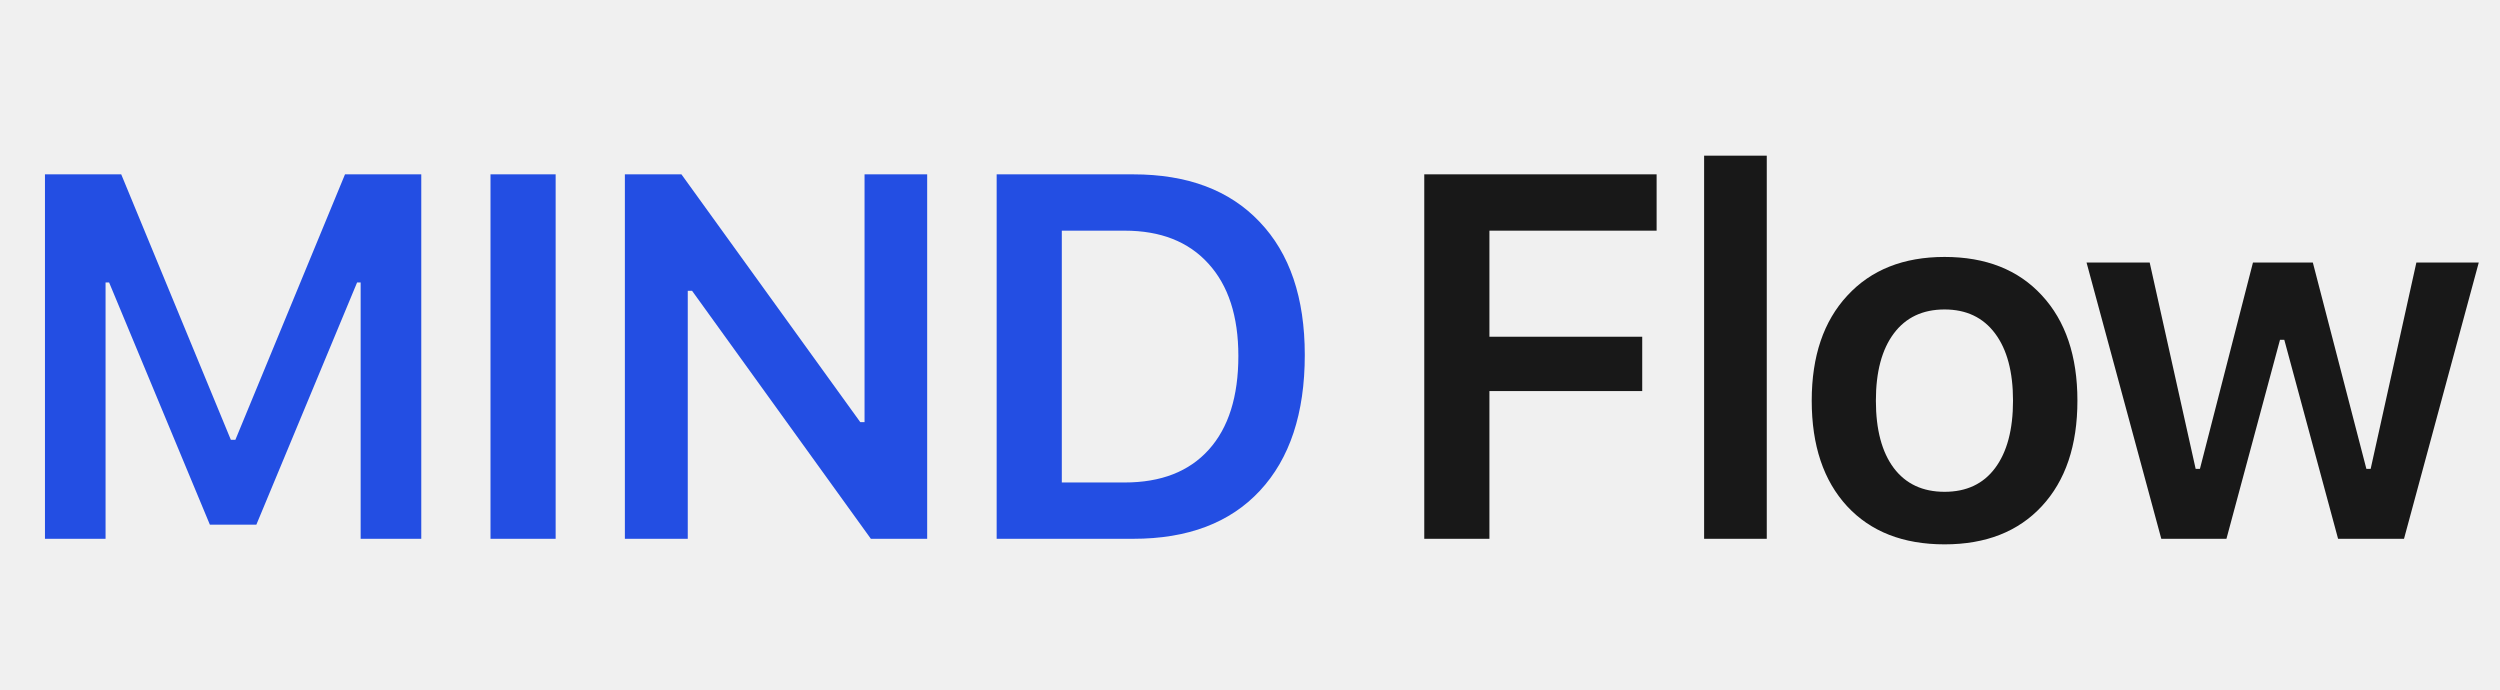
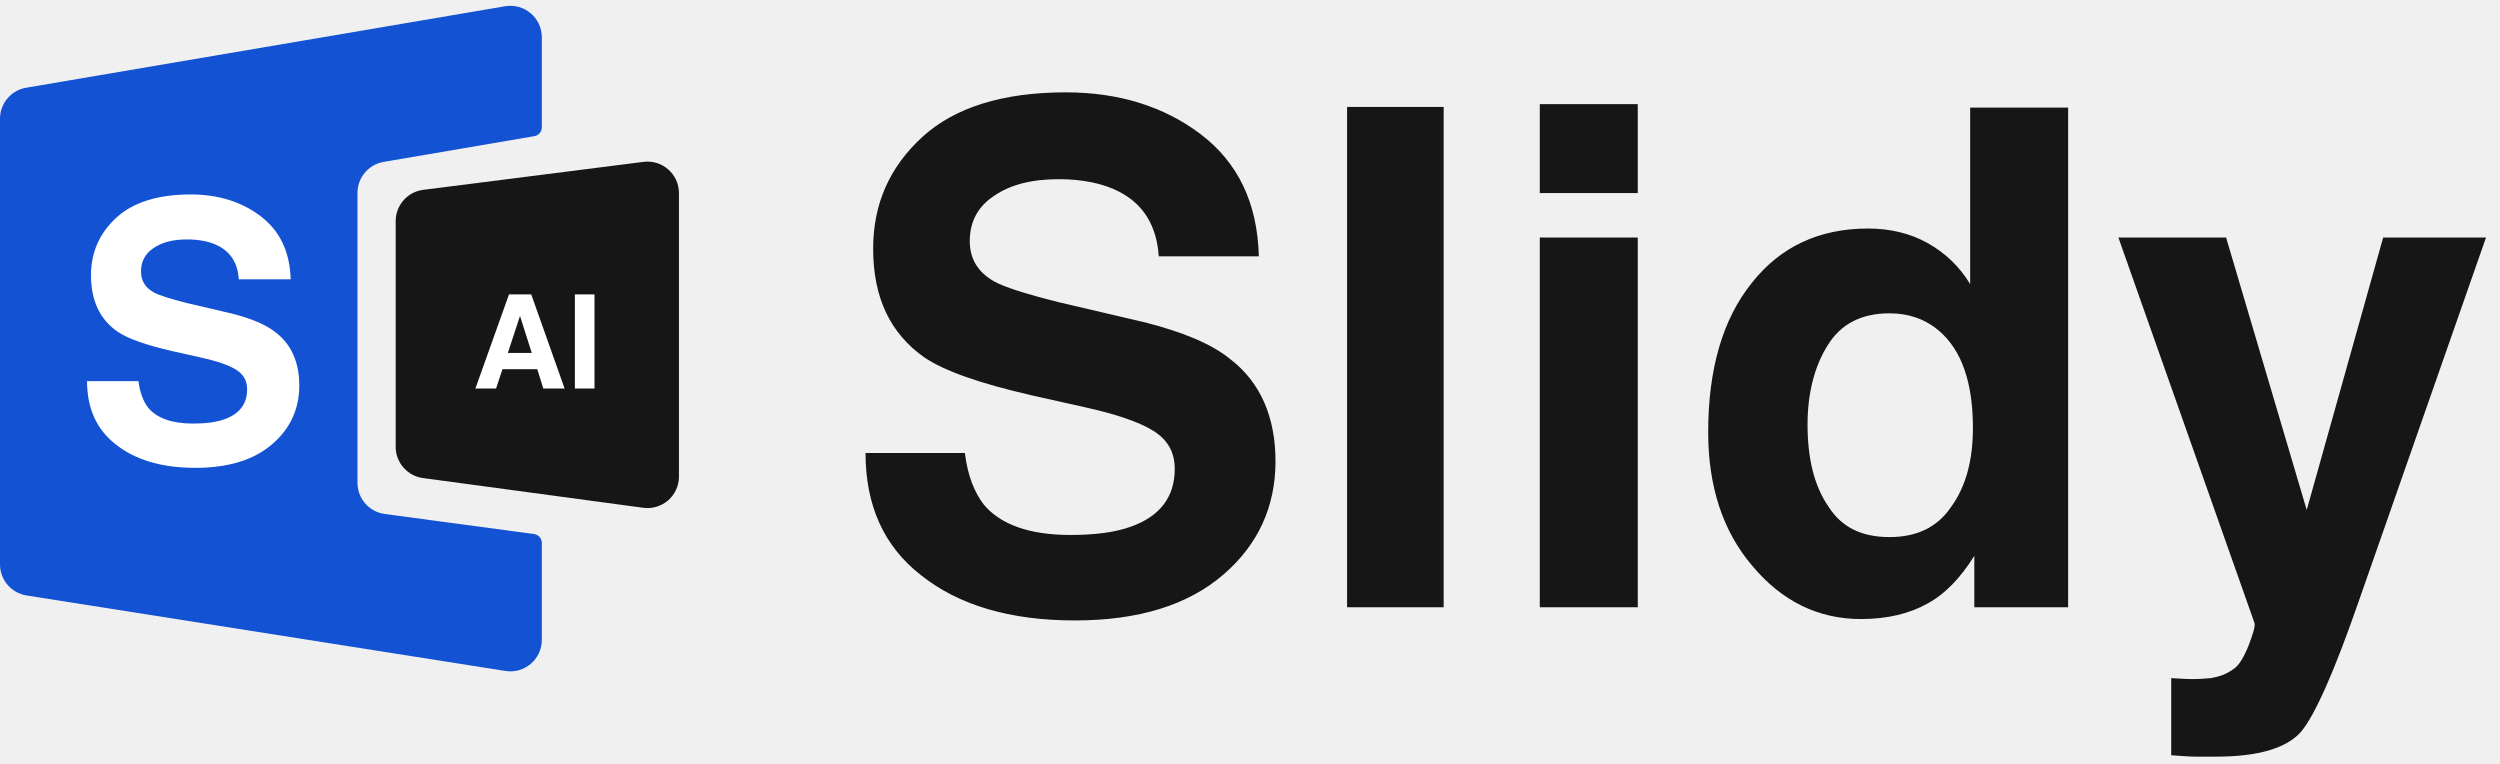
- <svg xmlns="http://www.w3.org/2000/svg" width="116" height="32" viewBox="0 0 116 32" fill="none">
-   <path d="M19.547 25H16.734V13.105H16.57L11.895 24.344H9.738L5.062 13.105H4.898V25H2.086V8.09H5.625L10.711 20.406H10.922L16.008 8.09H19.547V25ZM25.782 25H22.759V8.09H25.782V25ZM31.912 25H28.994V8.09H31.619L39.916 19.586H40.115V8.09H43.021V25H40.408L32.111 13.492H31.912V25ZM46.245 8.09H52.585C55.1 8.09 57.054 8.824 58.444 10.293C59.843 11.754 60.542 13.812 60.542 16.469C60.542 19.18 59.847 21.281 58.456 22.773C57.073 24.258 55.116 25 52.585 25H46.245V8.09ZM49.268 10.703V22.387H52.186C53.874 22.387 55.175 21.879 56.089 20.863C57.003 19.848 57.46 18.398 57.46 16.516C57.46 14.672 56.995 13.242 56.065 12.227C55.143 11.211 53.85 10.703 52.186 10.703H49.268Z" fill="#234EE3" />
-   <path d="M69.109 25H66.086V8.09H76.867V10.703H69.109V15.625H76.199V18.145H69.109V25ZM79.071 25V7.223H81.978V25H79.071ZM90.228 25.258C88.307 25.258 86.799 24.668 85.705 23.488C84.611 22.301 84.064 20.668 84.064 18.59C84.064 16.527 84.615 14.902 85.717 13.715C86.818 12.52 88.322 11.922 90.228 11.922C92.142 11.922 93.646 12.516 94.74 13.703C95.842 14.891 96.392 16.52 96.392 18.59C96.392 20.668 95.842 22.301 94.74 23.488C93.646 24.668 92.142 25.258 90.228 25.258ZM87.873 21.719C88.428 22.453 89.213 22.82 90.228 22.82C91.244 22.82 92.025 22.453 92.572 21.719C93.127 20.977 93.404 19.934 93.404 18.59C93.404 17.254 93.127 16.215 92.572 15.473C92.017 14.73 91.236 14.359 90.228 14.359C89.213 14.359 88.428 14.73 87.873 15.473C87.318 16.215 87.041 17.254 87.041 18.59C87.041 19.934 87.318 20.977 87.873 21.719ZM115.015 12.18L111.546 25H108.487L105.991 15.766H105.792L103.307 25H100.284L96.815 12.18H99.745L101.878 21.754H102.077L104.538 12.18H107.315L109.8 21.754H109.999L112.12 12.18H115.015Z" fill="#181818" />
+ <svg xmlns="http://www.w3.org/2000/svg" width="95" height="29" viewBox="0 0 95 29" fill="none">
+   <path d="M24.454 6.151L16.081 7.214C15.484 7.29 15.036 7.799 15.036 8.401V16.981C15.036 17.579 15.479 18.086 16.072 18.166L24.444 19.296C25.162 19.392 25.8 18.834 25.8 18.11V7.338C25.8 6.617 25.168 6.06 24.454 6.151Z" fill="#161616" />
+   <path d="M19.192 0.238L0.995 3.333C0.421 3.431 0 3.929 0 4.512V21.446C0 22.035 0.428 22.536 1.01 22.628L19.207 25.497C19.933 25.611 20.589 25.05 20.589 24.316V20.632C20.589 20.46 20.462 20.316 20.293 20.293L14.621 19.532C14.027 19.452 13.584 18.946 13.584 18.347V12.857V7.331C13.584 6.748 14.004 6.25 14.578 6.152L20.305 5.174C20.469 5.146 20.589 5.004 20.589 4.838V1.417C20.589 0.676 19.923 0.113 19.192 0.238Z" fill="#1252D3" />
+   <path d="M5.263 14.483C5.317 14.934 5.454 15.263 5.632 15.495C5.96 15.891 6.534 16.096 7.34 16.096C7.832 16.096 8.229 16.042 8.529 15.932C9.104 15.727 9.391 15.345 9.391 14.798C9.391 14.47 9.254 14.224 8.967 14.046C8.68 13.868 8.229 13.718 7.614 13.581L6.575 13.349C5.563 13.117 4.853 12.87 4.456 12.597C3.8 12.132 3.458 11.435 3.458 10.465C3.458 9.576 3.786 8.852 4.429 8.264C5.058 7.69 6.001 7.389 7.245 7.389C8.283 7.389 9.172 7.663 9.896 8.209C10.634 8.77 11.017 9.563 11.045 10.615H9.076C9.035 10.014 8.776 9.59 8.297 9.344C7.983 9.18 7.573 9.098 7.108 9.098C6.575 9.098 6.151 9.207 5.837 9.426C5.522 9.631 5.358 9.932 5.358 10.314C5.358 10.67 5.522 10.93 5.837 11.107C6.028 11.216 6.452 11.353 7.108 11.517L8.803 11.914C9.555 12.105 10.115 12.337 10.484 12.638C11.072 13.089 11.373 13.773 11.373 14.648C11.373 15.536 11.031 16.288 10.348 16.875C9.65 17.477 8.68 17.778 7.422 17.778C6.151 17.778 5.14 17.477 4.401 16.889C3.663 16.315 3.308 15.509 3.308 14.483H5.263Z" fill="white" />
+   <path d="M21.455 14.764H20.645L20.416 14.029H19.094L18.85 14.764H18.065L19.342 11.186H20.187L21.455 14.764ZM19.76 12.006L19.298 13.412H20.207L19.76 12.006ZM21.846 11.186H22.591V14.764H21.846V11.186Z" fill="white" />
+   <path d="M36.666 17.213C36.771 18.085 37.035 18.718 37.379 19.167C38.012 19.933 39.121 20.329 40.679 20.329C41.63 20.329 42.396 20.224 42.977 20.012C44.086 19.616 44.64 18.877 44.64 17.821C44.64 17.187 44.376 16.712 43.822 16.368C43.267 16.025 42.396 15.735 41.208 15.471L39.201 15.022C37.247 14.573 35.873 14.097 35.108 13.569C33.84 12.671 33.18 11.325 33.18 9.45C33.18 7.734 33.814 6.334 35.055 5.199C36.27 4.09 38.092 3.509 40.495 3.509C42.502 3.509 44.218 4.037 45.617 5.093C47.043 6.176 47.783 7.707 47.836 9.74H44.033C43.954 8.579 43.452 7.76 42.528 7.285C41.92 6.968 41.128 6.809 40.23 6.809C39.201 6.809 38.382 7.021 37.775 7.443C37.167 7.839 36.851 8.42 36.851 9.159C36.851 9.846 37.167 10.348 37.775 10.691C38.145 10.902 38.963 11.166 40.23 11.483L43.505 12.249C44.957 12.619 46.04 13.068 46.753 13.649C47.888 14.52 48.469 15.84 48.469 17.53C48.469 19.247 47.809 20.699 46.489 21.834C45.142 22.996 43.267 23.577 40.838 23.577C38.382 23.577 36.428 22.996 35.002 21.861C33.576 20.752 32.89 19.194 32.89 17.213H36.666ZM51.189 4.063H54.859V23.076H51.189V4.063ZM58.512 3.957H62.235V7.337H58.512V3.957ZM62.235 23.076H58.512V9.027H62.235V23.076ZM73.255 9.239C73.915 9.608 74.47 10.136 74.866 10.797V4.09H78.589V23.076H75.024V21.122C74.496 21.966 73.915 22.574 73.228 22.944C72.568 23.313 71.723 23.524 70.72 23.524C69.083 23.524 67.71 22.838 66.601 21.518C65.465 20.197 64.911 18.481 64.911 16.421C64.911 14.018 65.465 12.117 66.574 10.744C67.657 9.371 69.136 8.684 70.984 8.684C71.829 8.684 72.595 8.869 73.255 9.239ZM74.153 19.247C74.707 18.481 74.971 17.477 74.971 16.263C74.971 14.546 74.549 13.305 73.677 12.566C73.149 12.117 72.516 11.906 71.803 11.906C70.746 11.906 69.954 12.302 69.453 13.12C68.951 13.913 68.687 14.942 68.687 16.131C68.687 17.451 68.951 18.481 69.479 19.247C69.981 20.039 70.746 20.409 71.803 20.409C72.832 20.409 73.625 20.039 74.153 19.247ZM82.981 25.795C83.351 25.822 83.694 25.795 84.011 25.769C84.328 25.716 84.618 25.61 84.829 25.452C85.067 25.32 85.252 25.003 85.437 24.554C85.622 24.079 85.701 23.788 85.674 23.683L80.499 9.027H84.592L87.655 19.379L90.56 9.027H94.468L89.635 22.838C88.711 25.505 87.972 27.169 87.444 27.802C86.889 28.436 85.806 28.753 84.196 28.753H83.404C83.219 28.753 82.928 28.727 82.506 28.7V25.769L82.981 25.795Z" fill="#161616" />
</svg>
